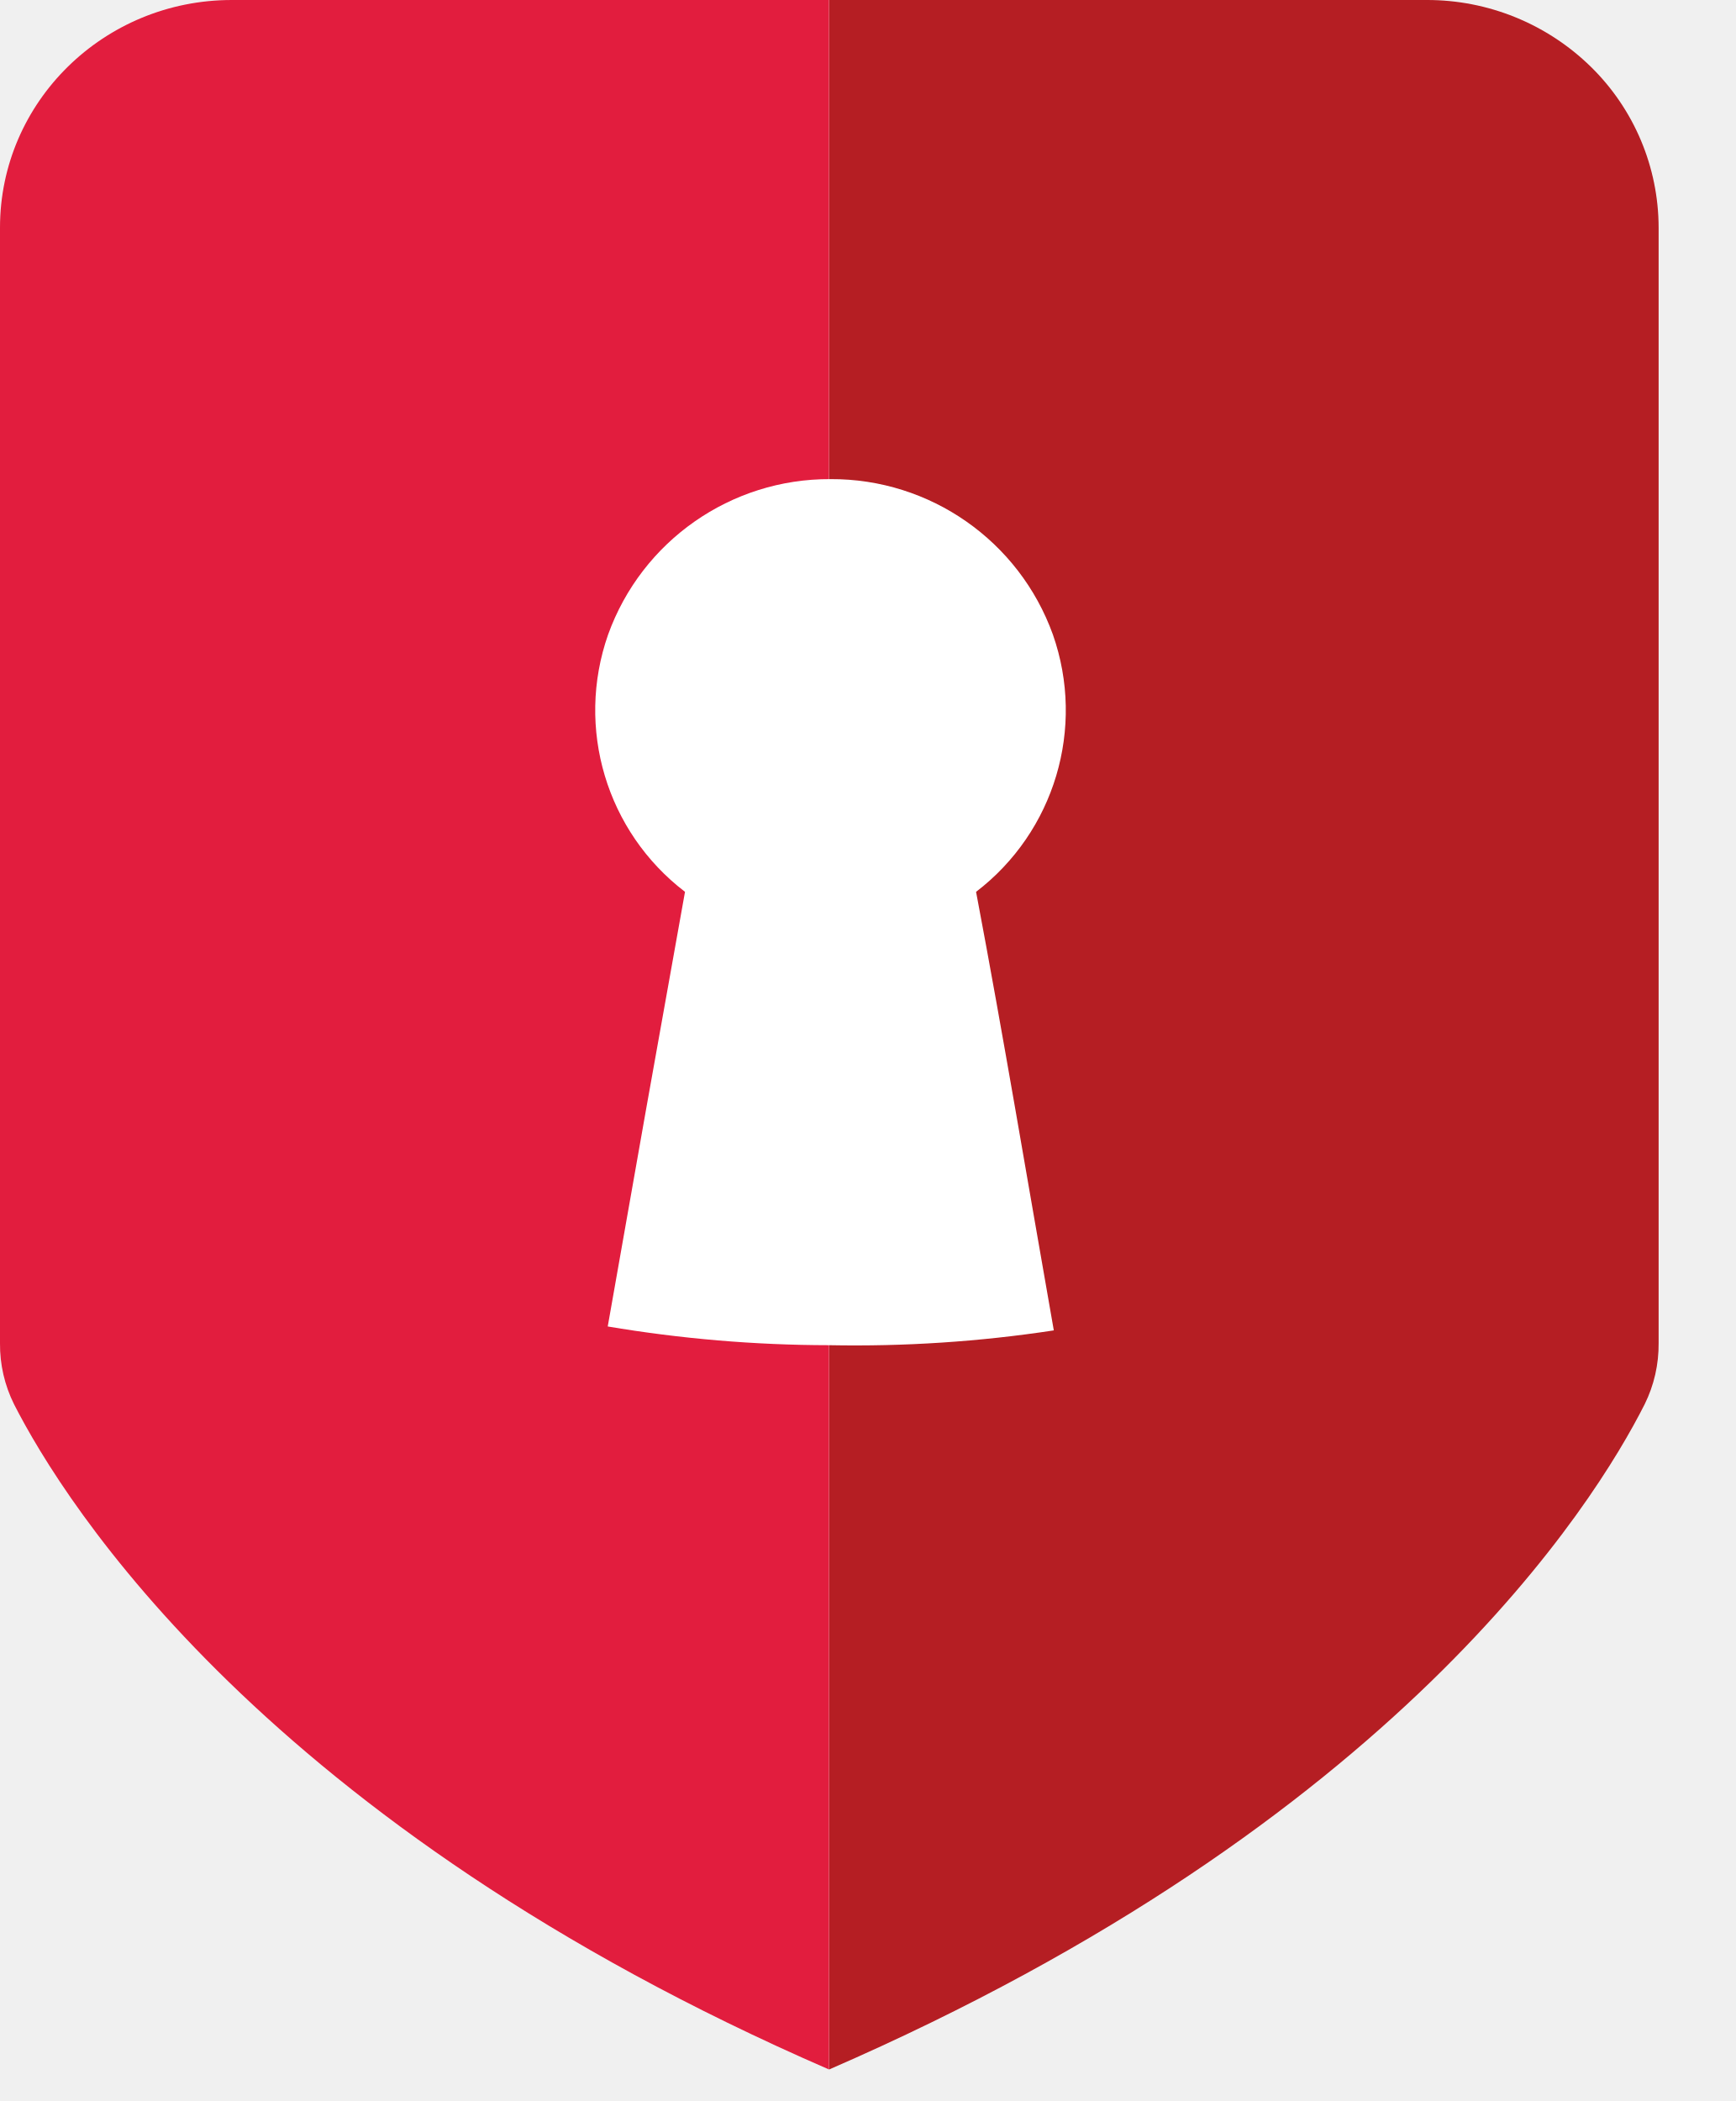
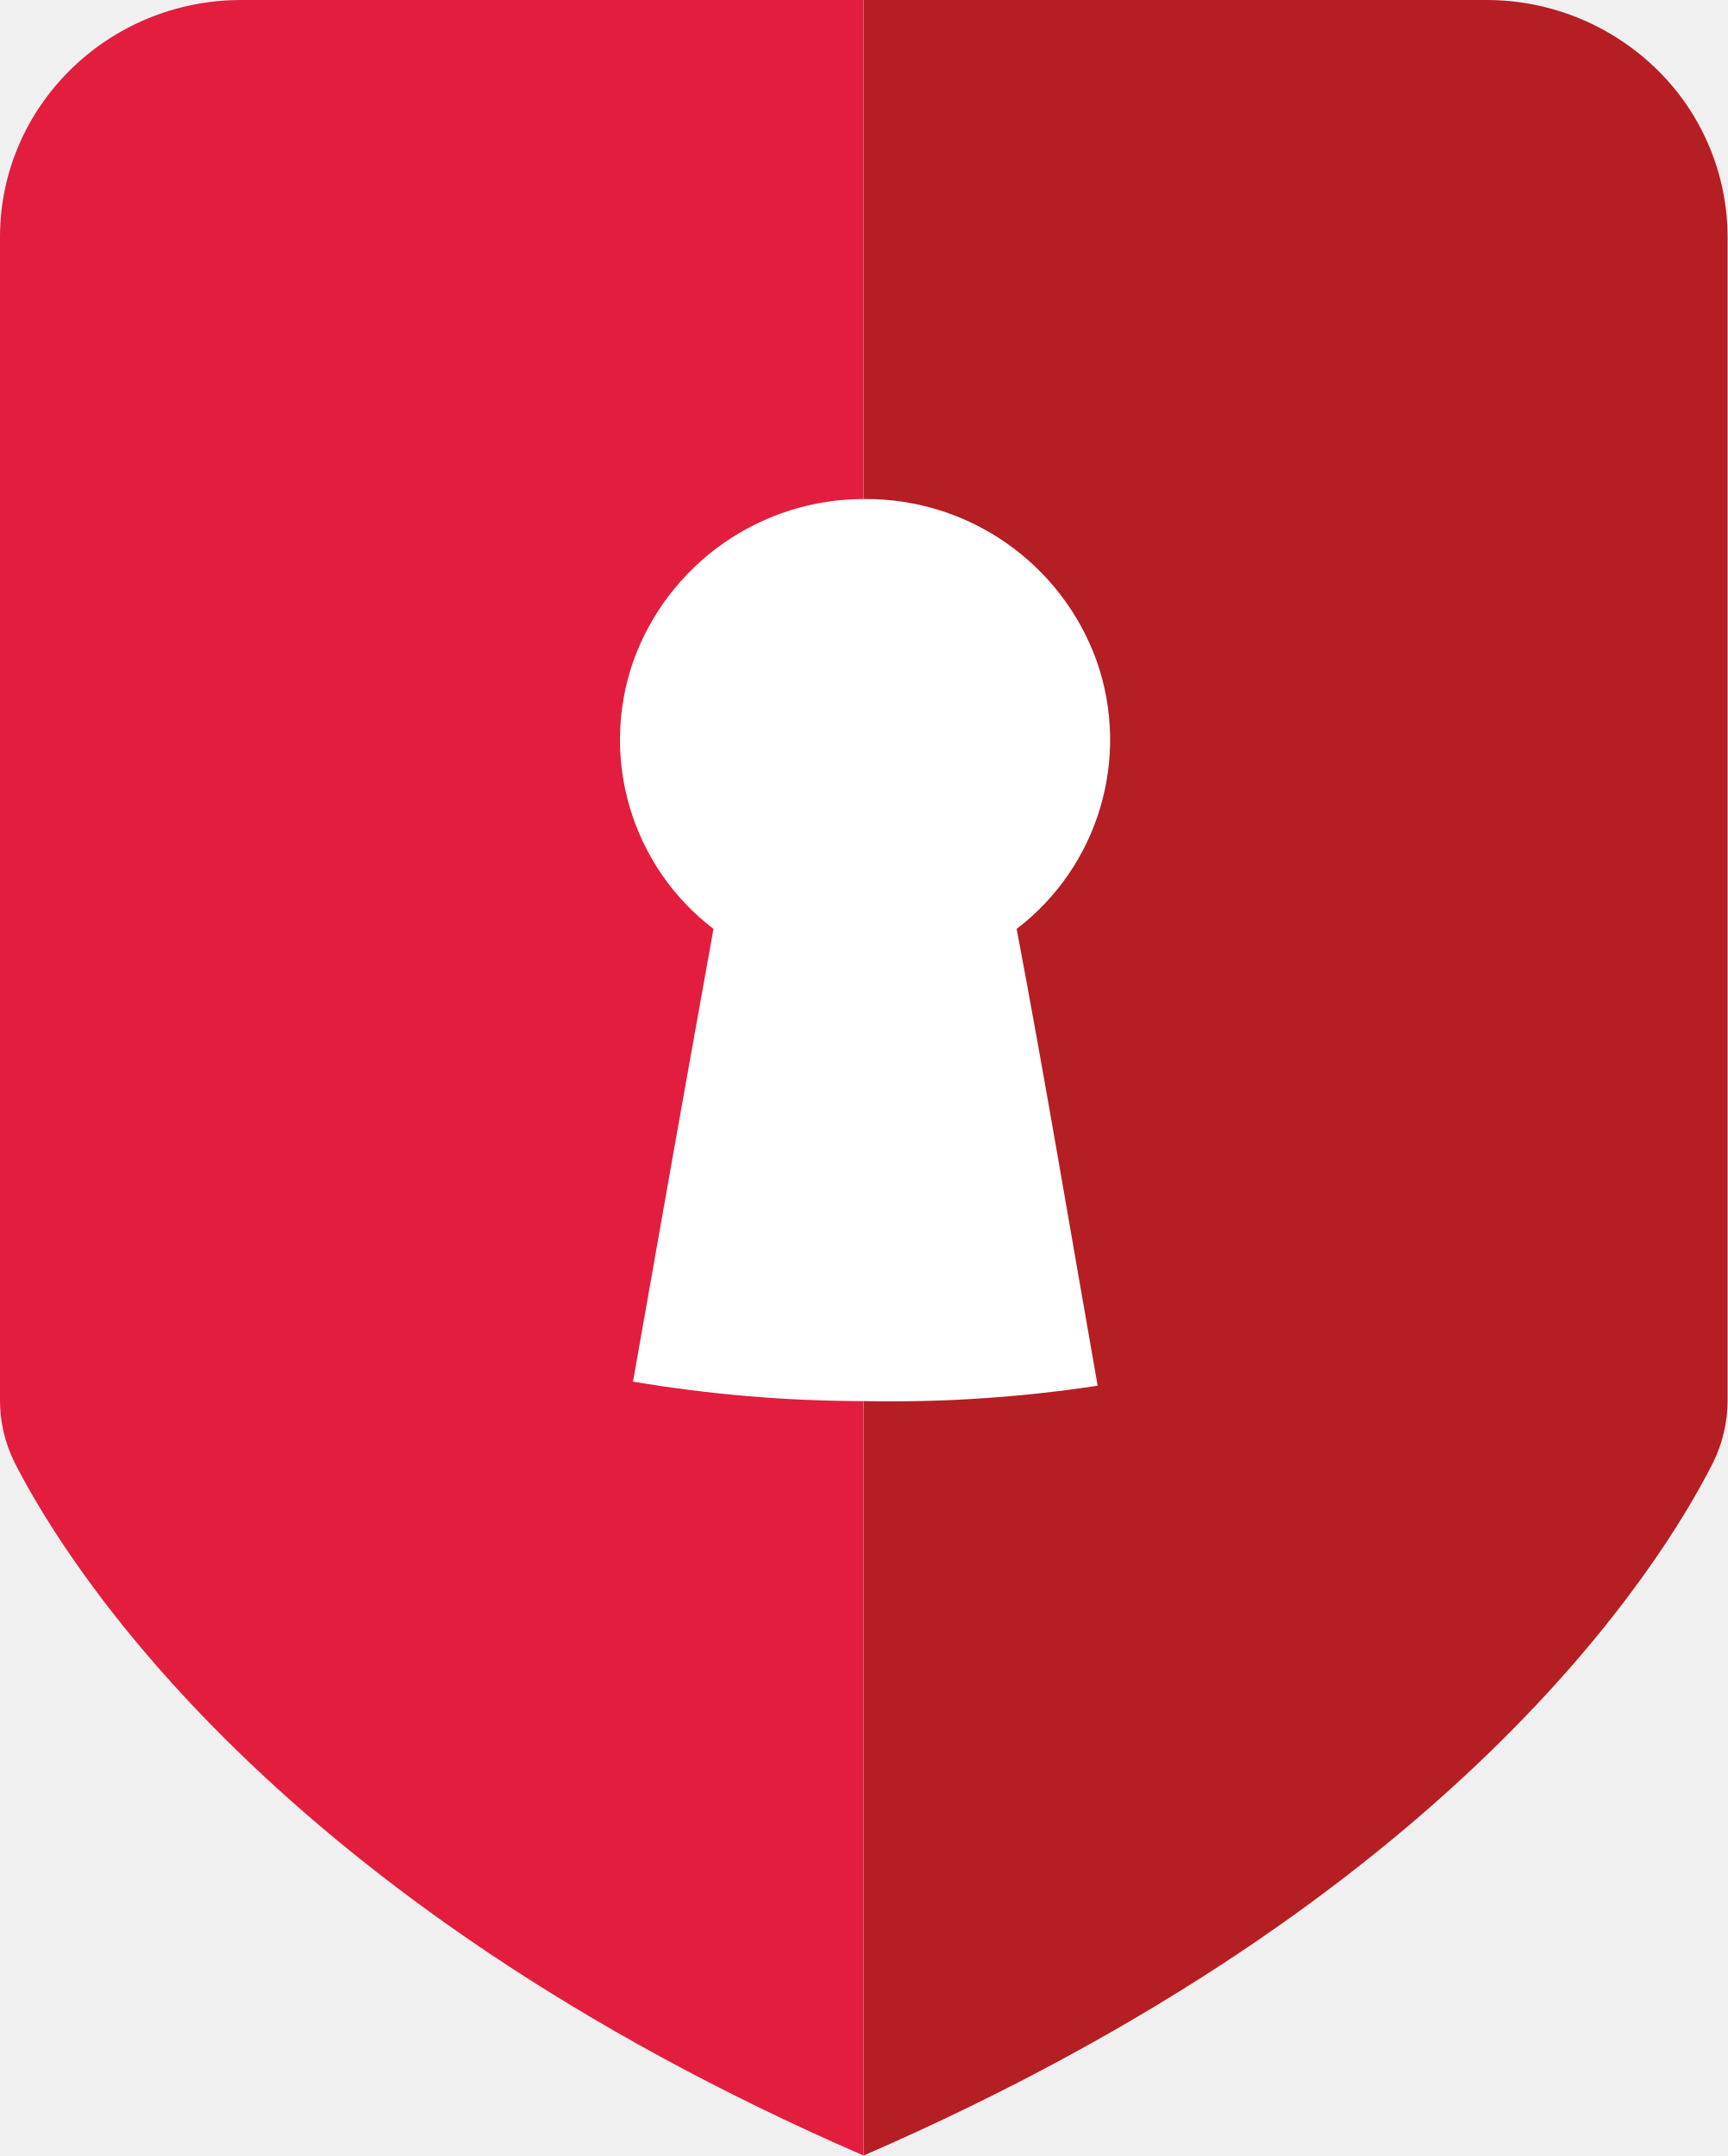
- <svg xmlns="http://www.w3.org/2000/svg" viewBox="0 0 19 23">
+ <svg xmlns="http://www.w3.org/2000/svg" viewBox="0 0 18.16 22.66">
  <path d="M15.62 0H9.078v22.655c6.209-2.697 8.379-6.193 8.929-7.282.103-.208.155-.437.153-.669V2.492A2.47 2.47 0 0017.417.73 2.562 2.562 0 0015.62 0z" fill="#B51E23" />
  <path d="M2.538 0C1.136 0 0 1.116 0 2.492v12.212c-.002.232.05.46.154.669.55 1.079 2.747 4.601 8.923 7.282V0H2.538z" fill="#E21D3E" />
  <path d="M10.687 9.763a2.502 2.502 0 00.841-2.816 2.574 2.574 0 00-2.435-1.702 2.574 2.574 0 00-2.435 1.702A2.502 2.502 0 007.5 9.763a1082.07 1082.07 0 00-.846 4.758c.8.135 1.61.204 2.423.205.824.016 1.647-.038 2.461-.162-.285-1.618-.549-3.204-.851-4.8z" fill="#fff" />
</svg>
